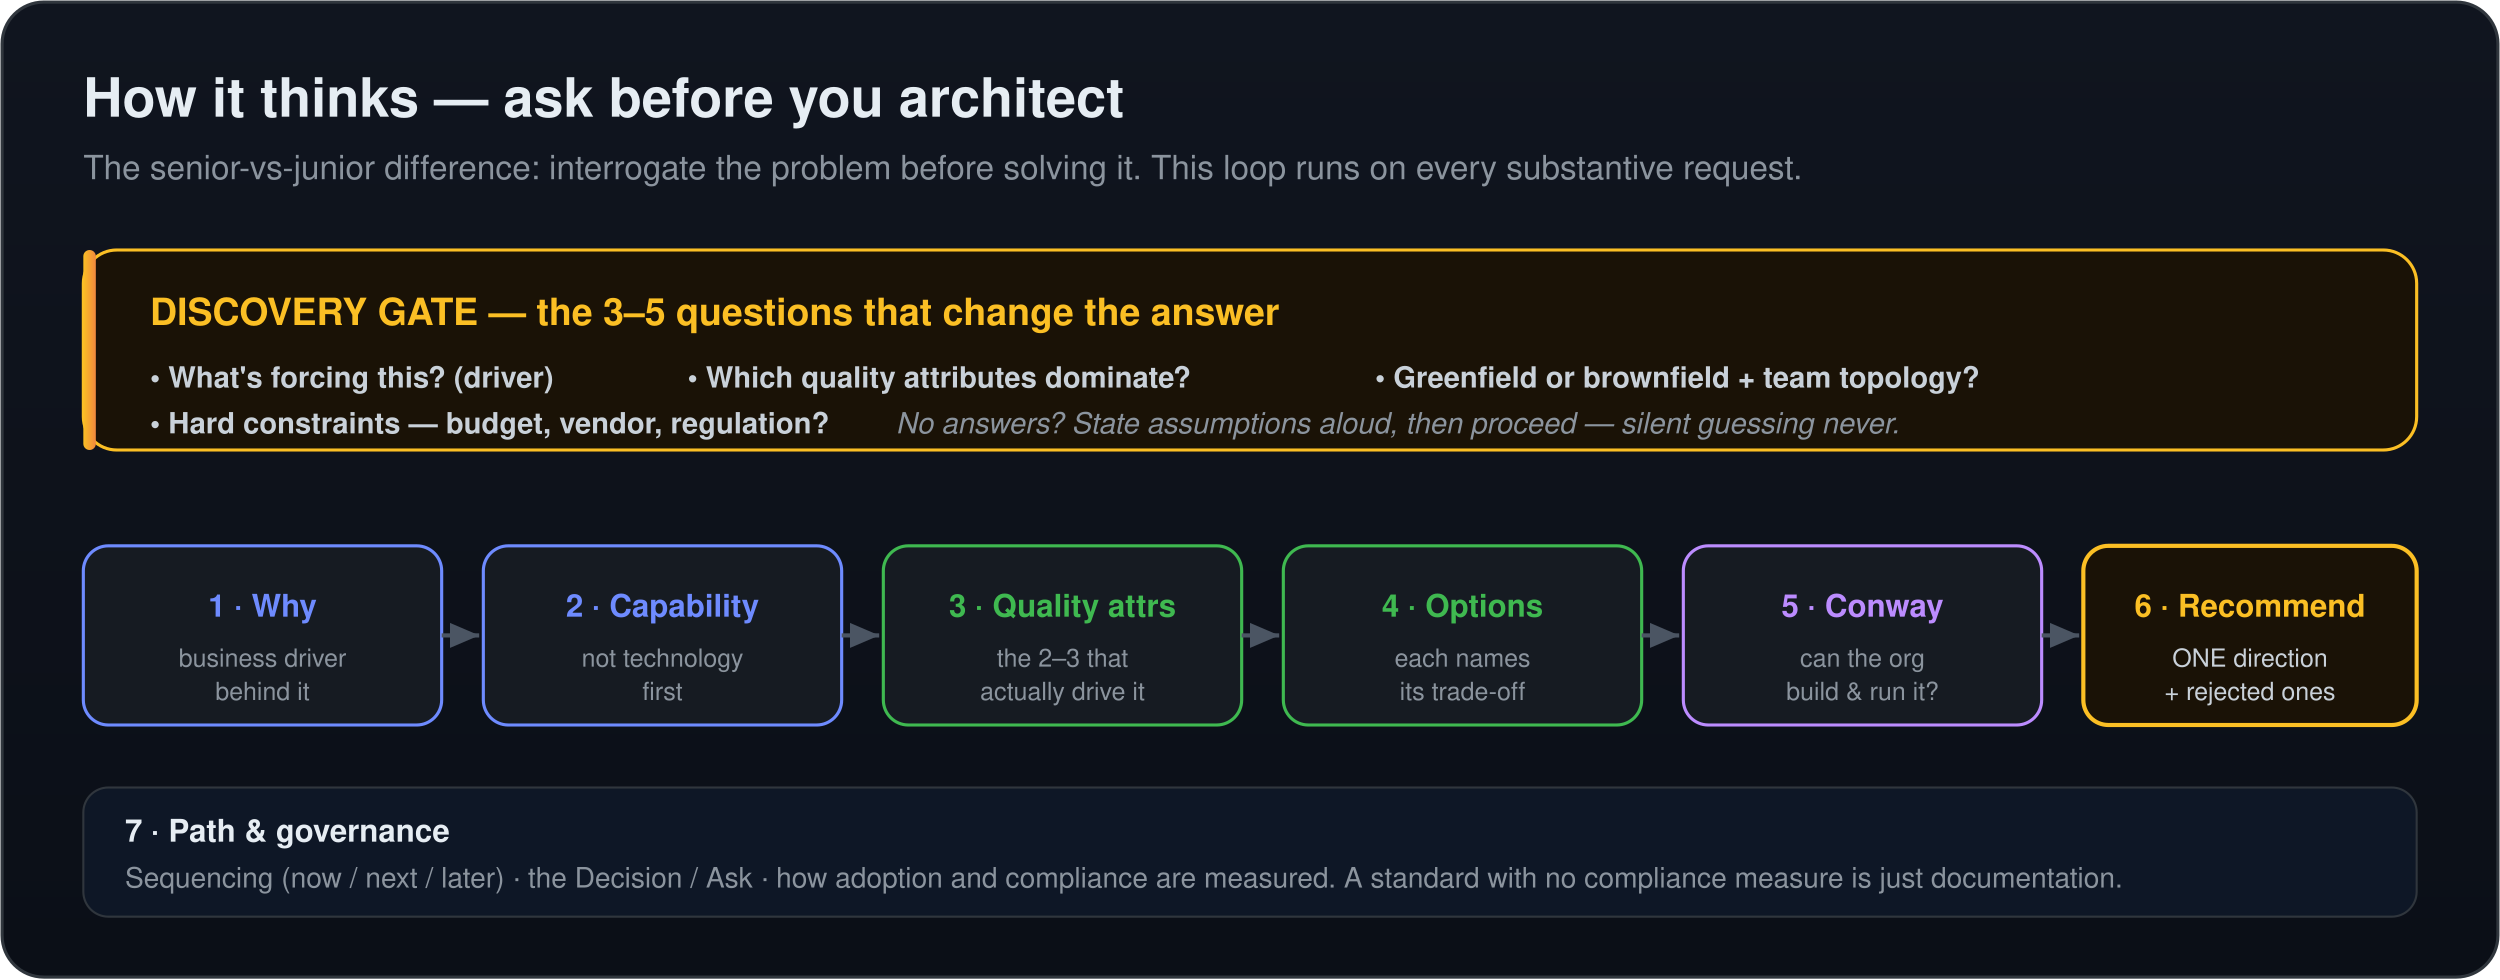
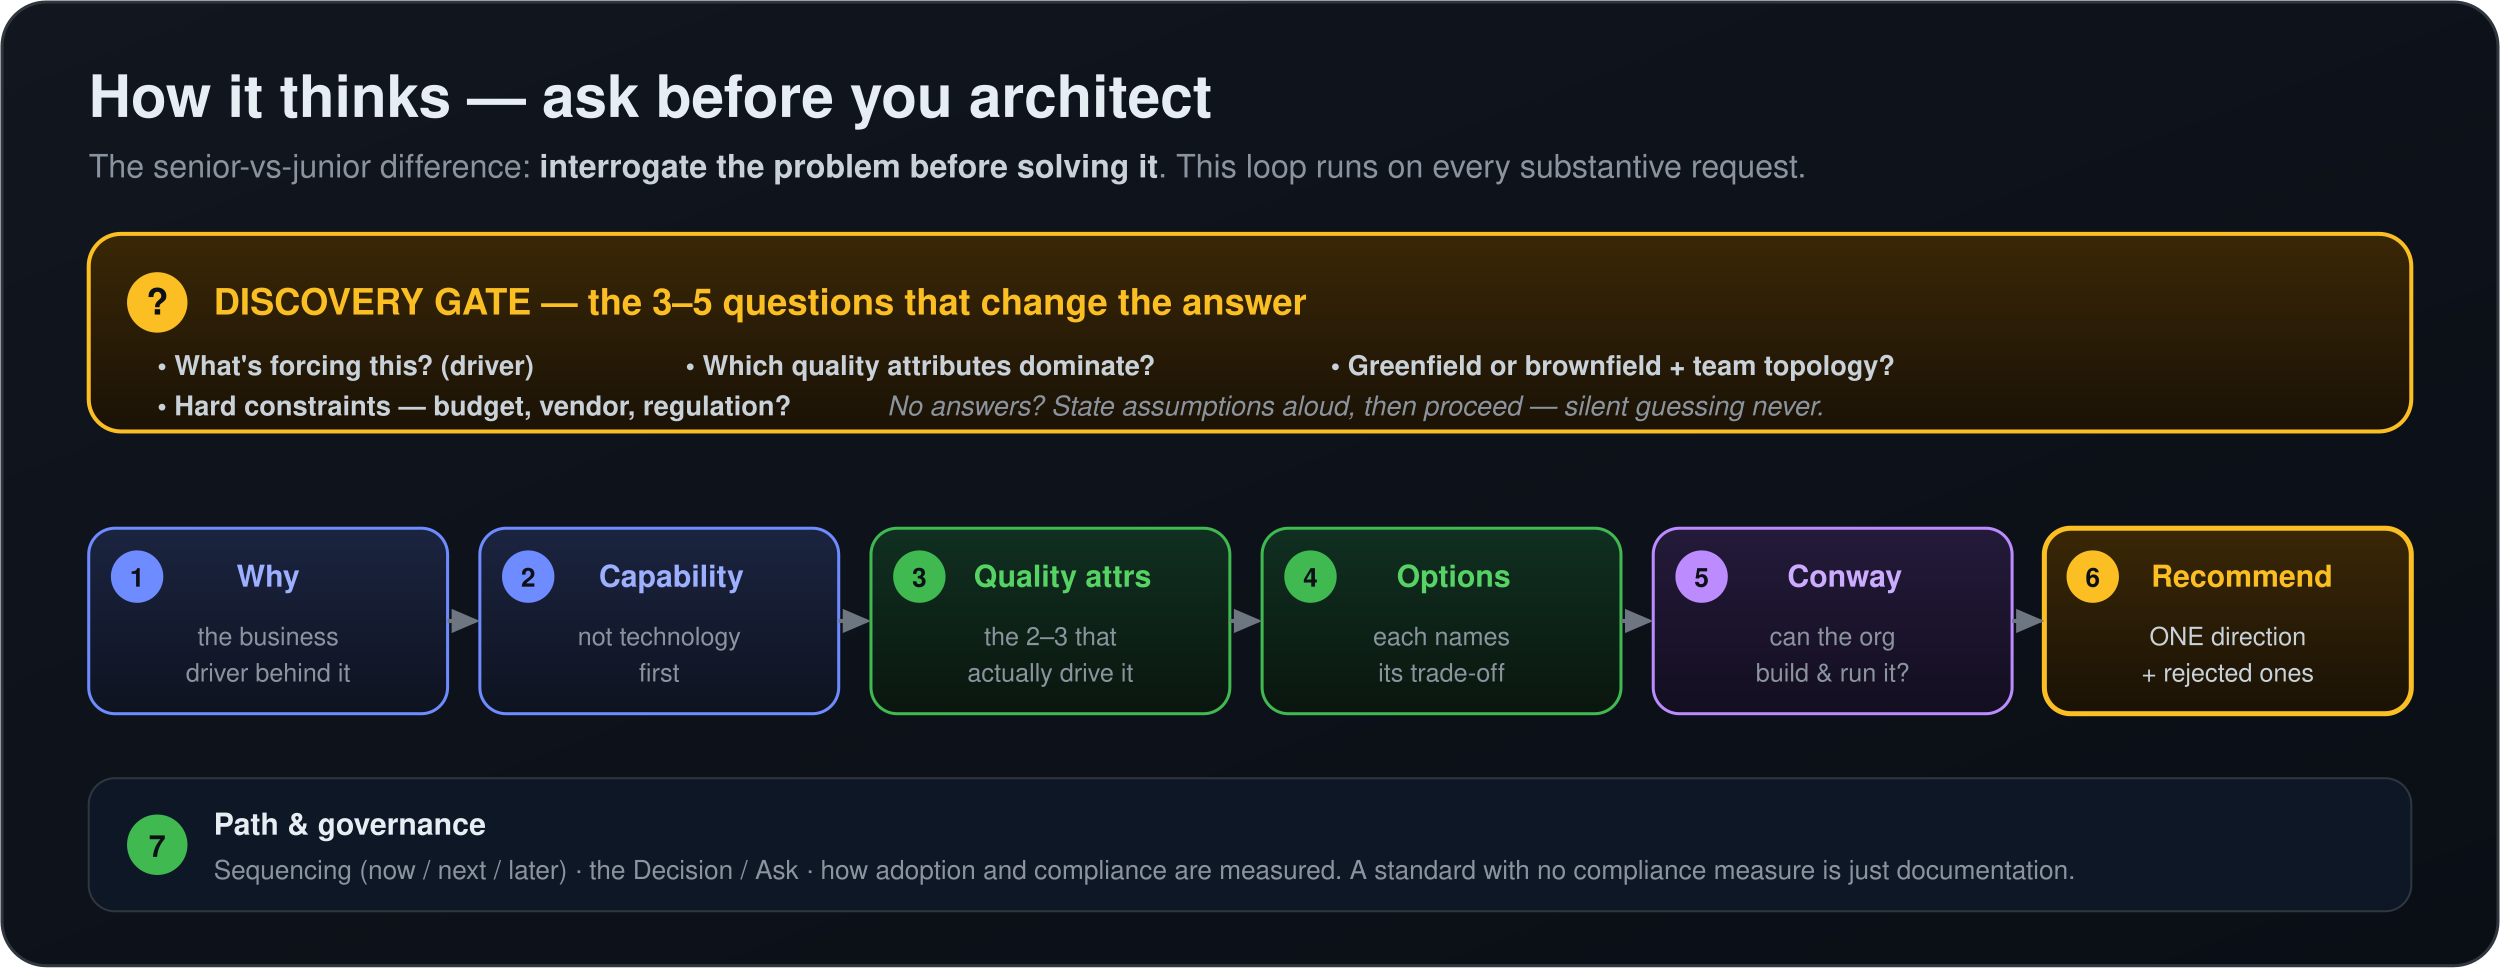
- <svg xmlns="http://www.w3.org/2000/svg" viewBox="0 0 1200 470" width="1200" height="470" font-family="-apple-system, BlinkMacSystemFont, 'Segoe UI', Helvetica, Arial, sans-serif">
+ <svg xmlns="http://www.w3.org/2000/svg" viewBox="0 0 1240 480" width="1240" height="480" font-family="-apple-system, BlinkMacSystemFont, 'Segoe UI', Helvetica, Arial, sans-serif">
  <defs>
-     <linearGradient id="t-bg" x1="0" y1="0" x2="0" y2="1">
-       <stop offset="0" stop-color="#10151f" />
-       <stop offset="1" stop-color="#0b0f17" />
+     <linearGradient id="t-bg" x1="0" y1="0" x2="1" y2="1">
+       <stop offset="0" stop-color="#11161f" />
+       <stop offset="1" stop-color="#0a0e15" />
    </linearGradient>
-     <linearGradient id="gate" x1="0" y1="0" x2="1" y2="0">
-       <stop offset="0" stop-color="#fbbf24" />
-       <stop offset="1" stop-color="#f0883e" />
+     <linearGradient id="gateFill" x1="0" y1="0" x2="0" y2="1">
+       <stop offset="0" stop-color="#3a2706" />
+       <stop offset="1" stop-color="#1a1206" />
    </linearGradient>
-     <marker id="arr" markerWidth="10" markerHeight="10" refX="7" refY="3" orient="auto">
-       <path d="M0 0L7 3L0 6Z" fill="#4b5563" />
+     <linearGradient id="nBlue" x1="0" y1="0" x2="0" y2="1">
+       <stop offset="0" stop-color="#1b2440" />
+       <stop offset="1" stop-color="#0e1320" />
+     </linearGradient>
+     <linearGradient id="nGreen" x1="0" y1="0" x2="0" y2="1">
+       <stop offset="0" stop-color="#103021" />
+       <stop offset="1" stop-color="#0a160e" />
+     </linearGradient>
+     <linearGradient id="nPurple" x1="0" y1="0" x2="0" y2="1">
+       <stop offset="0" stop-color="#241a3a" />
+       <stop offset="1" stop-color="#130e20" />
+     </linearGradient>
+     <linearGradient id="nAmber" x1="0" y1="0" x2="0" y2="1">
+       <stop offset="0" stop-color="#3a2706" />
+       <stop offset="1" stop-color="#1a1206" />
+     </linearGradient>
+     <marker id="arr" markerWidth="9" markerHeight="9" refX="6" refY="3" orient="auto">
+       <path d="M0 0L7 3L0 6Z" fill="#6e7681" />
    </marker>
  </defs>
-   <rect x="1" y="1" width="1198" height="468" rx="20" fill="url(#t-bg)" stroke="#30363d" stroke-width="1.5" />
-   <text x="40" y="56" font-size="26" font-weight="800" fill="#e6edf3">How it thinks — ask before you architect</text>
-   <text x="40" y="86" font-size="16" fill="#8b949e">The senior-vs-junior difference: interrogate the problem before solving it. This loop runs on every substantive request.</text>
-   <rect x="40" y="120" width="1120" height="96" rx="16" fill="#1a1206" stroke="#fbbf24" stroke-width="1.5" />
-   <rect x="40" y="120" width="6" height="96" rx="3" fill="url(#gate)" />
-   <text x="72" y="156" font-size="18" font-weight="800" fill="#fbbf24">DISCOVERY GATE — the 3–5 questions that change the answer</text>
-   <g font-size="14" fill="#c9d1d9" font-weight="600">
-     <text x="72" y="186">• What's forcing this? (driver)</text>
-     <text x="330" y="186">• Which quality attributes dominate?</text>
+   <rect x="1" y="1" width="1238" height="478" rx="22" fill="url(#t-bg)" stroke="#30363d" stroke-width="1.5" />
+   <text x="44" y="58" font-size="29" font-weight="800" fill="#e6edf3">How it thinks — ask before you architect</text>
+   <text x="44" y="88" font-size="16" fill="#8b949e">The senior-vs-junior difference: <tspan fill="#c9d1d9" font-weight="700">interrogate the problem before solving it</tspan>. This loop runs on every substantive request.</text>
+   <rect x="44" y="116" width="1152" height="98" rx="16" fill="url(#gateFill)" stroke="#fbbf24" stroke-width="2" />
+   <circle cx="78" cy="150" r="15" fill="#fbbf24" />
+   <text x="78" y="156" font-size="18" font-weight="800" fill="#0d1117" text-anchor="middle">?</text>
+   <text x="106" y="156" font-size="18" font-weight="800" fill="#fbbf24">DISCOVERY GATE — the 3–5 questions that change the answer</text>
+   <g font-size="13.5" fill="#c9d1d9" font-weight="600">
+     <text x="78" y="186">• What's forcing this? (driver)</text>
+     <text x="340" y="186">• Which quality attributes dominate?</text>
    <text x="660" y="186">• Greenfield or brownfield + team topology?</text>
-     <text x="72" y="208">• Hard constraints — budget, vendor, regulation?</text>
-     <text x="430" y="208" fill="#8b949e" font-weight="500" font-style="italic">No answers? State assumptions aloud, then proceed — silent guessing never.</text>
+     <text x="78" y="206">• Hard constraints — budget, vendor, regulation?</text>
+     <text x="440" y="206" fill="#8b949e" font-weight="500" font-style="italic">No answers? State assumptions aloud, then proceed — silent guessing never.</text>
  </g>
-   <g font-size="14" font-weight="700">
-     <g>
-       <rect x="40" y="262" width="172" height="86" rx="12" fill="#161b22" stroke="#6e8bff" stroke-width="1.5" />
-       <text x="126" y="296" fill="#6e8bff" text-anchor="middle" font-size="15">1 · Why</text>
-       <text x="126" y="320" fill="#8b949e" text-anchor="middle" font-size="12" font-weight="500">business driver</text>
-       <text x="126" y="336" fill="#8b949e" text-anchor="middle" font-size="12" font-weight="500">behind it</text>
-     </g>
-     <g>
-       <rect x="232" y="262" width="172" height="86" rx="12" fill="#161b22" stroke="#6e8bff" stroke-width="1.5" />
-       <text x="318" y="296" fill="#6e8bff" text-anchor="middle" font-size="15">2 · Capability</text>
-       <text x="318" y="320" fill="#8b949e" text-anchor="middle" font-size="12" font-weight="500">not technology</text>
-       <text x="318" y="336" fill="#8b949e" text-anchor="middle" font-size="12" font-weight="500">first</text>
-     </g>
-     <g>
-       <rect x="424" y="262" width="172" height="86" rx="12" fill="#161b22" stroke="#3fb950" stroke-width="1.5" />
-       <text x="510" y="296" fill="#3fb950" text-anchor="middle" font-size="15">3 · Quality attrs</text>
-       <text x="510" y="320" fill="#8b949e" text-anchor="middle" font-size="12" font-weight="500">the 2–3 that</text>
-       <text x="510" y="336" fill="#8b949e" text-anchor="middle" font-size="12" font-weight="500">actually drive it</text>
-     </g>
-     <g>
-       <rect x="616" y="262" width="172" height="86" rx="12" fill="#161b22" stroke="#3fb950" stroke-width="1.5" />
-       <text x="702" y="296" fill="#3fb950" text-anchor="middle" font-size="15">4 · Options</text>
-       <text x="702" y="320" fill="#8b949e" text-anchor="middle" font-size="12" font-weight="500">each names</text>
-       <text x="702" y="336" fill="#8b949e" text-anchor="middle" font-size="12" font-weight="500">its trade-off</text>
-     </g>
-     <g>
-       <rect x="808" y="262" width="172" height="86" rx="12" fill="#161b22" stroke="#bc8cff" stroke-width="1.5" />
-       <text x="894" y="296" fill="#bc8cff" text-anchor="middle" font-size="15">5 · Conway</text>
-       <text x="894" y="320" fill="#8b949e" text-anchor="middle" font-size="12" font-weight="500">can the org</text>
-       <text x="894" y="336" fill="#8b949e" text-anchor="middle" font-size="12" font-weight="500">build &amp; run it?</text>
-     </g>
-     <g>
-       <rect x="1000" y="262" width="160" height="86" rx="12" fill="#1a1206" stroke="#fbbf24" stroke-width="2" />
-       <text x="1080" y="296" fill="#fbbf24" text-anchor="middle" font-size="15">6 · Recommend</text>
-       <text x="1080" y="320" fill="#c9d1d9" text-anchor="middle" font-size="12" font-weight="500">ONE direction</text>
-       <text x="1080" y="336" fill="#c9d1d9" text-anchor="middle" font-size="12" font-weight="500">+ rejected ones</text>
-     </g>
+   <g>
+     <rect x="44" y="262" width="178" height="92" rx="13" fill="url(#nBlue)" stroke="#6e8bff" stroke-width="1.5" />
+     <circle cx="68" cy="286" r="13" fill="#6e8bff" />
+     <text x="68" y="291" font-size="13" font-weight="800" fill="#0d1117" text-anchor="middle">1</text>
+     <text x="133" y="291" font-size="15" font-weight="800" fill="#9db0ff" text-anchor="middle">Why</text>
+     <text x="133" y="320" font-size="12.5" fill="#8b949e" text-anchor="middle">the business</text>
+     <text x="133" y="338" font-size="12.5" fill="#8b949e" text-anchor="middle">driver behind it</text>
  </g>
-   <g stroke="#4b5563" stroke-width="2" marker-end="url(#arr)">
-     <line x1="212" y1="305" x2="230" y2="305" />
-     <line x1="404" y1="305" x2="422" y2="305" />
-     <line x1="596" y1="305" x2="614" y2="305" />
-     <line x1="788" y1="305" x2="806" y2="305" />
-     <line x1="980" y1="305" x2="998" y2="305" />
+   <g>
+     <rect x="238" y="262" width="178" height="92" rx="13" fill="url(#nBlue)" stroke="#6e8bff" stroke-width="1.5" />
+     <circle cx="262" cy="286" r="13" fill="#6e8bff" />
+     <text x="262" y="291" font-size="13" font-weight="800" fill="#0d1117" text-anchor="middle">2</text>
+     <text x="333" y="291" font-size="15" font-weight="800" fill="#9db0ff" text-anchor="middle">Capability</text>
+     <text x="327" y="320" font-size="12.5" fill="#8b949e" text-anchor="middle">not technology</text>
+     <text x="327" y="338" font-size="12.5" fill="#8b949e" text-anchor="middle">first</text>
  </g>
-   <rect x="40" y="378" width="1120" height="62" rx="12" fill="#0e1726" stroke="#30363d" />
-   <text x="60" y="404" font-size="15" font-weight="800" fill="#e6edf3">7 · Path &amp; governance</text>
-   <text x="60" y="426" font-size="13.5" fill="#8b949e" font-weight="500">Sequencing (now / next / later) · the Decision / Ask · how adoption and compliance are measured. A standard with no compliance measure is just documentation.</text>
+   <g>
+     <rect x="432" y="262" width="178" height="92" rx="13" fill="url(#nGreen)" stroke="#3fb950" stroke-width="1.5" />
+     <circle cx="456" cy="286" r="13" fill="#3fb950" />
+     <text x="456" y="291" font-size="13" font-weight="800" fill="#0d1117" text-anchor="middle">3</text>
+     <text x="527" y="291" font-size="15" font-weight="800" fill="#56d364" text-anchor="middle">Quality attrs</text>
+     <text x="521" y="320" font-size="12.5" fill="#8b949e" text-anchor="middle">the 2–3 that</text>
+     <text x="521" y="338" font-size="12.5" fill="#8b949e" text-anchor="middle">actually drive it</text>
+   </g>
+   <g>
+     <rect x="626" y="262" width="178" height="92" rx="13" fill="url(#nGreen)" stroke="#3fb950" stroke-width="1.5" />
+     <circle cx="650" cy="286" r="13" fill="#3fb950" />
+     <text x="650" y="291" font-size="13" font-weight="800" fill="#0d1117" text-anchor="middle">4</text>
+     <text x="721" y="291" font-size="15" font-weight="800" fill="#56d364" text-anchor="middle">Options</text>
+     <text x="715" y="320" font-size="12.5" fill="#8b949e" text-anchor="middle">each names</text>
+     <text x="715" y="338" font-size="12.5" fill="#8b949e" text-anchor="middle">its trade-off</text>
+   </g>
+   <g>
+     <rect x="820" y="262" width="178" height="92" rx="13" fill="url(#nPurple)" stroke="#bc8cff" stroke-width="1.5" />
+     <circle cx="844" cy="286" r="13" fill="#bc8cff" />
+     <text x="844" y="291" font-size="13" font-weight="800" fill="#0d1117" text-anchor="middle">5</text>
+     <text x="915" y="291" font-size="15" font-weight="800" fill="#cbacff" text-anchor="middle">Conway</text>
+     <text x="909" y="320" font-size="12.5" fill="#8b949e" text-anchor="middle">can the org</text>
+     <text x="909" y="338" font-size="12.5" fill="#8b949e" text-anchor="middle">build &amp; run it?</text>
+   </g>
+   <g>
+     <rect x="1014" y="262" width="182" height="92" rx="13" fill="url(#nAmber)" stroke="#fbbf24" stroke-width="2.5" />
+     <circle cx="1038" cy="286" r="13" fill="#fbbf24" />
+     <text x="1038" y="291" font-size="13" font-weight="800" fill="#0d1117" text-anchor="middle">6</text>
+     <text x="1112" y="291" font-size="15" font-weight="800" fill="#fbbf24" text-anchor="middle">Recommend</text>
+     <text x="1105" y="320" font-size="12.5" fill="#c9d1d9" text-anchor="middle">ONE direction</text>
+     <text x="1105" y="338" font-size="12.5" fill="#c9d1d9" text-anchor="middle">+ rejected ones</text>
+   </g>
+   <g stroke="#6e7681" stroke-width="2" marker-end="url(#arr)">
+     <line x1="222" y1="308" x2="236" y2="308" />
+     <line x1="416" y1="308" x2="430" y2="308" />
+     <line x1="610" y1="308" x2="624" y2="308" />
+     <line x1="804" y1="308" x2="818" y2="308" />
+     <line x1="998" y1="308" x2="1012" y2="308" />
+   </g>
+   <rect x="44" y="386" width="1152" height="66" rx="13" fill="#0e1726" stroke="#30363d" />
+   <circle cx="78" cy="419" r="15" fill="#3fb950" />
+   <text x="78" y="425" font-size="15" font-weight="800" fill="#0d1117" text-anchor="middle">7</text>
+   <text x="106" y="414" font-size="15" font-weight="800" fill="#e6edf3">Path &amp; governance</text>
+   <text x="106" y="436" font-size="13" fill="#8b949e" font-weight="500">Sequencing (now / next / later) · the Decision / Ask · how adoption and compliance are measured. A standard with no compliance measure is just documentation.</text>
</svg>
